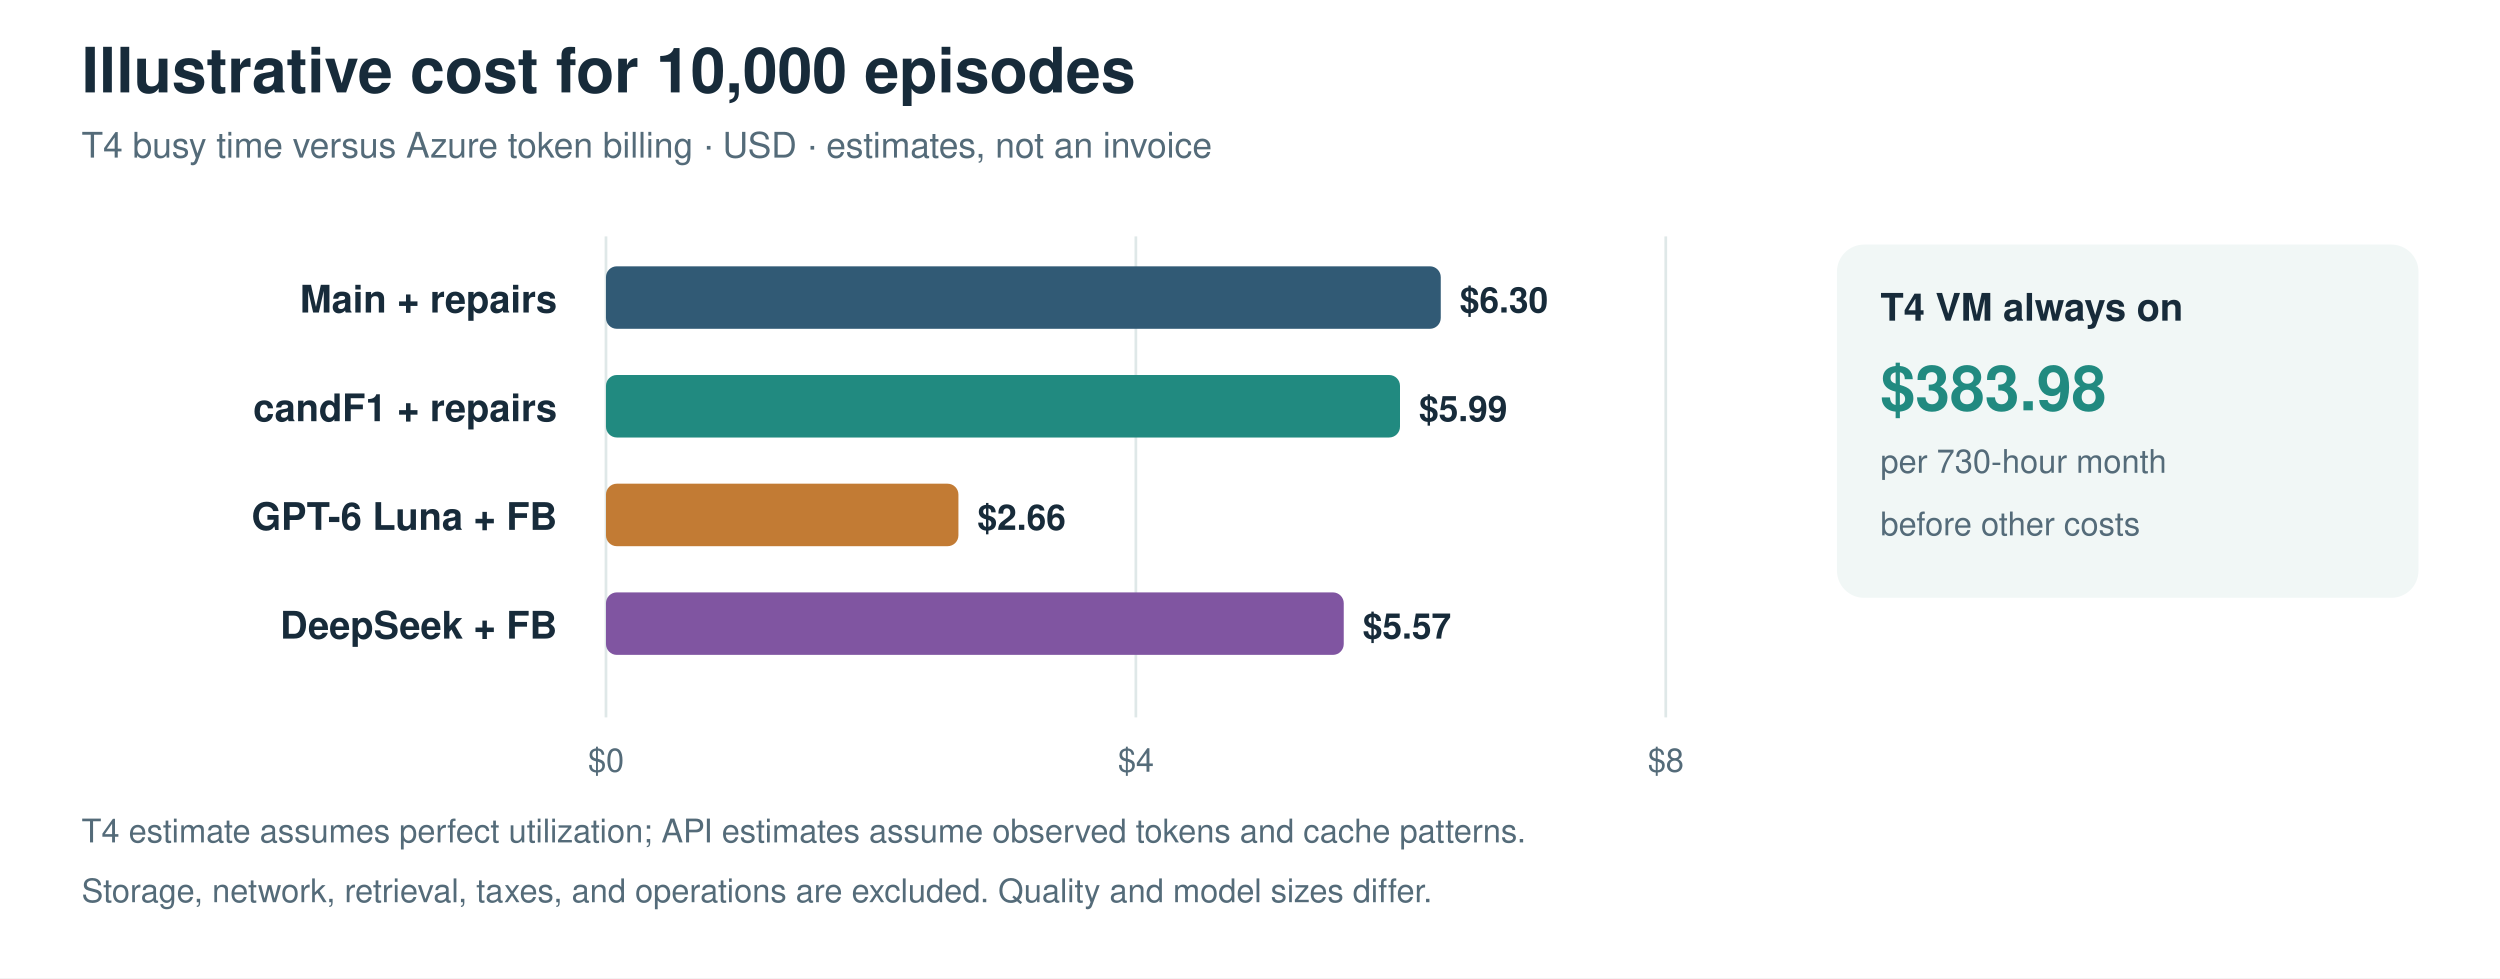
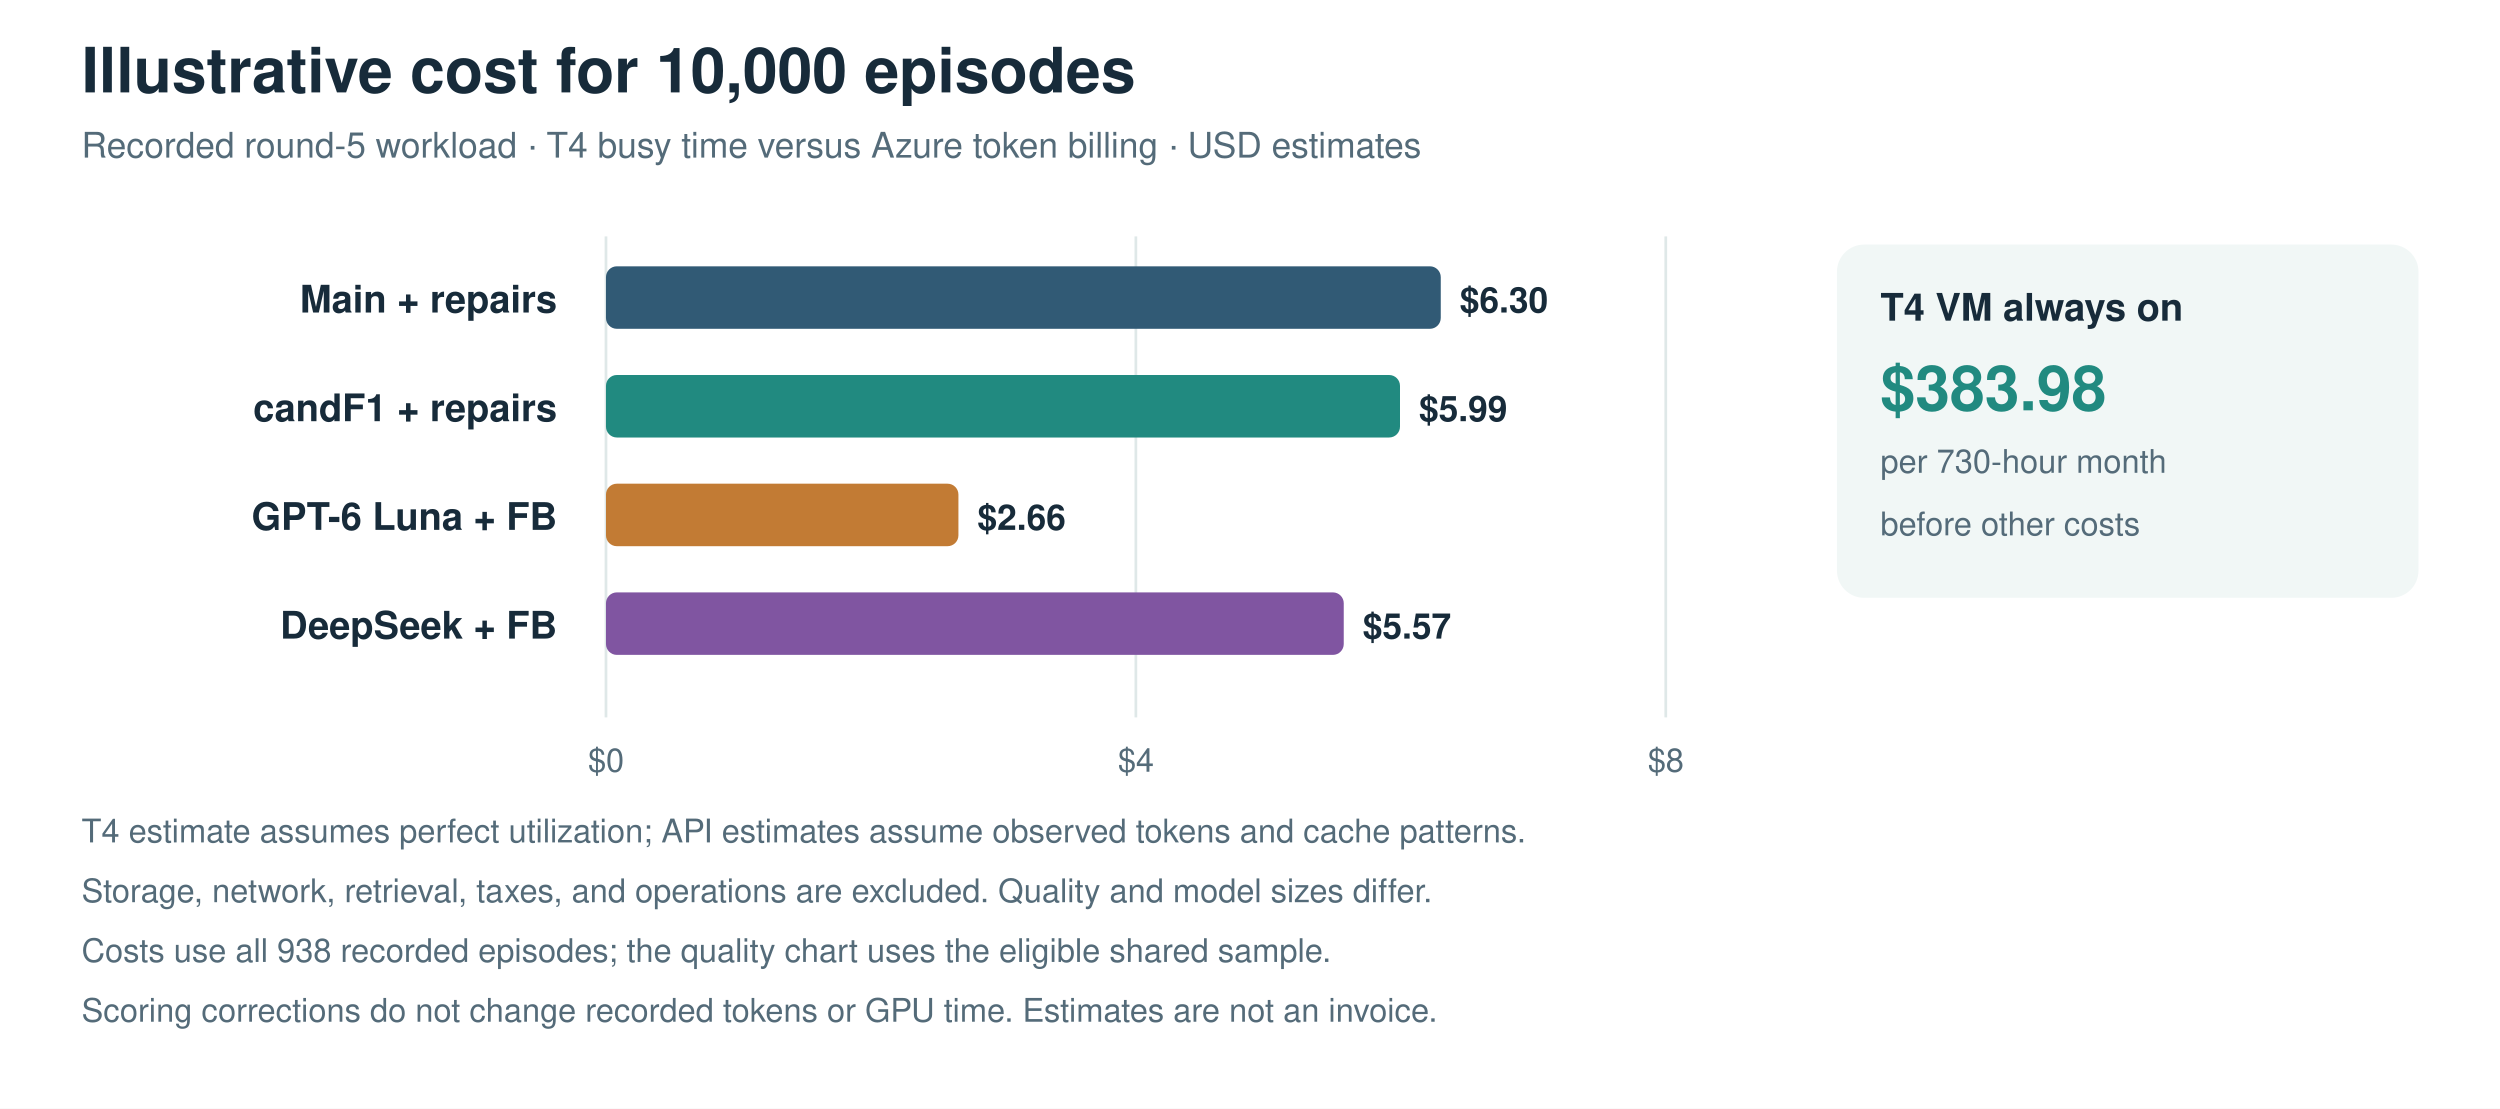
- <svg xmlns="http://www.w3.org/2000/svg" width="920" height="360" viewBox="0 0 920 360" role="img" aria-labelledby="title desc" font-family="Segoe UI, Helvetica, Arial, sans-serif">
-   <rect width="920" height="360" fill="#ffffff" />
+ <svg xmlns="http://www.w3.org/2000/svg" width="920" height="408" viewBox="0 0 920 408" role="img" aria-labelledby="title desc" font-family="Segoe UI, Helvetica, Arial, sans-serif">
+   <rect width="920" height="408" fill="#ffffff" />
  <text x="30" y="34" font-size="23" fill="#172b3a" font-weight="700" text-anchor="start">Illustrative cost for 10,000 episodes</text>
-   <text x="30" y="58" font-size="13" fill="#546b79" font-weight="400" text-anchor="start">T4 busy time versus Azure token billing · USD · estimates, not an invoice</text>
+   <text x="30" y="58" font-size="13" fill="#546b79" font-weight="400" text-anchor="start">Recorded round-5 workload · T4 busy time versus Azure token billing · USD estimates</text>
  <line x1="223.0" x2="223.0" y1="87" y2="264" stroke="#dfe8e8" />
  <text x="223.0" y="284" font-size="12" fill="#546b79" font-weight="400" text-anchor="middle">$0</text>
  <line x1="418.0" x2="418.0" y1="87" y2="264" stroke="#dfe8e8" />
  <text x="418.0" y="284" font-size="12" fill="#546b79" font-weight="400" text-anchor="middle">$4</text>
  <line x1="613.0" x2="613.0" y1="87" y2="264" stroke="#dfe8e8" />
  <text x="613.0" y="284" font-size="12" fill="#546b79" font-weight="400" text-anchor="middle">$8</text>
  <text x="205" y="115" font-size="14" fill="#172b3a" font-weight="600" text-anchor="end">Main + repairs</text>
  <rect x="223" y="98" width="307.2" height="23" rx="4" fill="#315a75" />
  <text x="537.2" y="115" font-size="13" fill="#172b3a" font-weight="700" text-anchor="start">$6.30</text>
  <text x="205" y="155" font-size="14" fill="#172b3a" font-weight="600" text-anchor="end">candF1 + repairs</text>
  <rect x="223" y="138" width="292.2" height="23" rx="4" fill="#218a80" />
  <text x="522.2" y="155" font-size="13" fill="#172b3a" font-weight="700" text-anchor="start">$5.99</text>
  <text x="205" y="195" font-size="14" fill="#172b3a" font-weight="600" text-anchor="end">GPT-6 Luna + FB</text>
  <rect x="223" y="178" width="129.7" height="23" rx="4" fill="#c27b34" />
  <text x="359.7" y="195" font-size="13" fill="#172b3a" font-weight="700" text-anchor="start">$2.66</text>
  <text x="205" y="235" font-size="14" fill="#172b3a" font-weight="600" text-anchor="end">DeepSeek + FB</text>
  <rect x="223" y="218" width="271.5" height="23" rx="4" fill="#8055a1" />
  <text x="501.5" y="235" font-size="13" fill="#172b3a" font-weight="700" text-anchor="start">$5.57</text>
  <rect x="676" y="90" width="214" height="130" rx="10" fill="#f1f7f6" />
  <text x="692" y="118" font-size="14" fill="#172b3a" font-weight="700" text-anchor="start">T4 VM always on</text>
  <text x="692" y="151" font-size="23" fill="#218a80" font-weight="700" text-anchor="start">$383.98</text>
  <text x="692" y="174" font-size="12" fill="#546b79" font-weight="400" text-anchor="start">per 730-hour month</text>
  <text x="692" y="197" font-size="12" fill="#546b79" font-weight="400" text-anchor="start">before other costs</text>
  <text x="30" y="310" font-size="12" fill="#546b79" font-weight="400" text-anchor="start">T4 estimate assumes perfect utilization; API estimates assume observed tokens and cache patterns.</text>
  <text x="30" y="332" font-size="12" fill="#546b79" font-weight="400" text-anchor="start">Storage, network, retrieval, taxes, and operations are excluded. Quality and model sizes differ.</text>
+   <text x="30" y="354" font-size="12" fill="#546b79" font-weight="400" text-anchor="start">Costs use all 938 recorded episodes; the quality chart uses the eligible shared sample.</text>
+   <text x="30" y="376" font-size="12" fill="#546b79" font-weight="400" text-anchor="start">Scoring corrections do not change recorded tokens or GPU time. Estimates are not an invoice.</text>
</svg>
